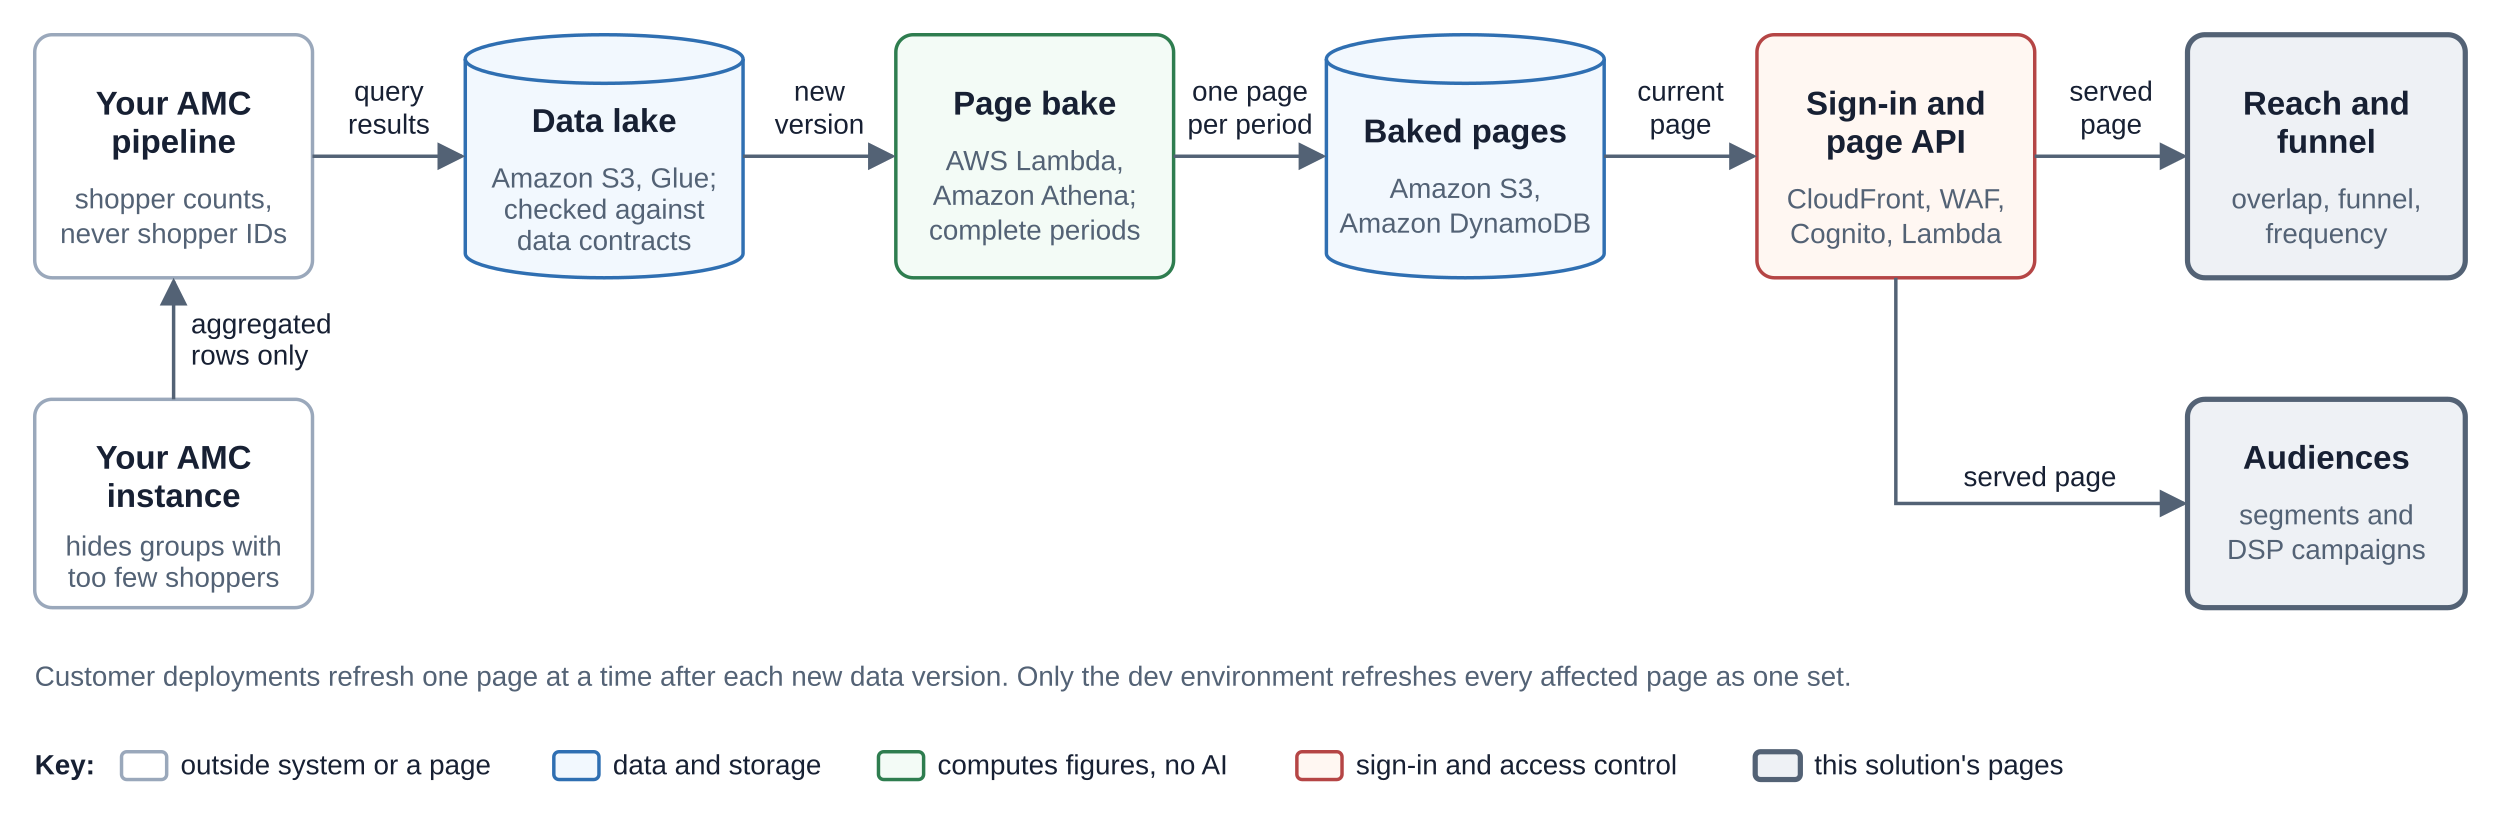
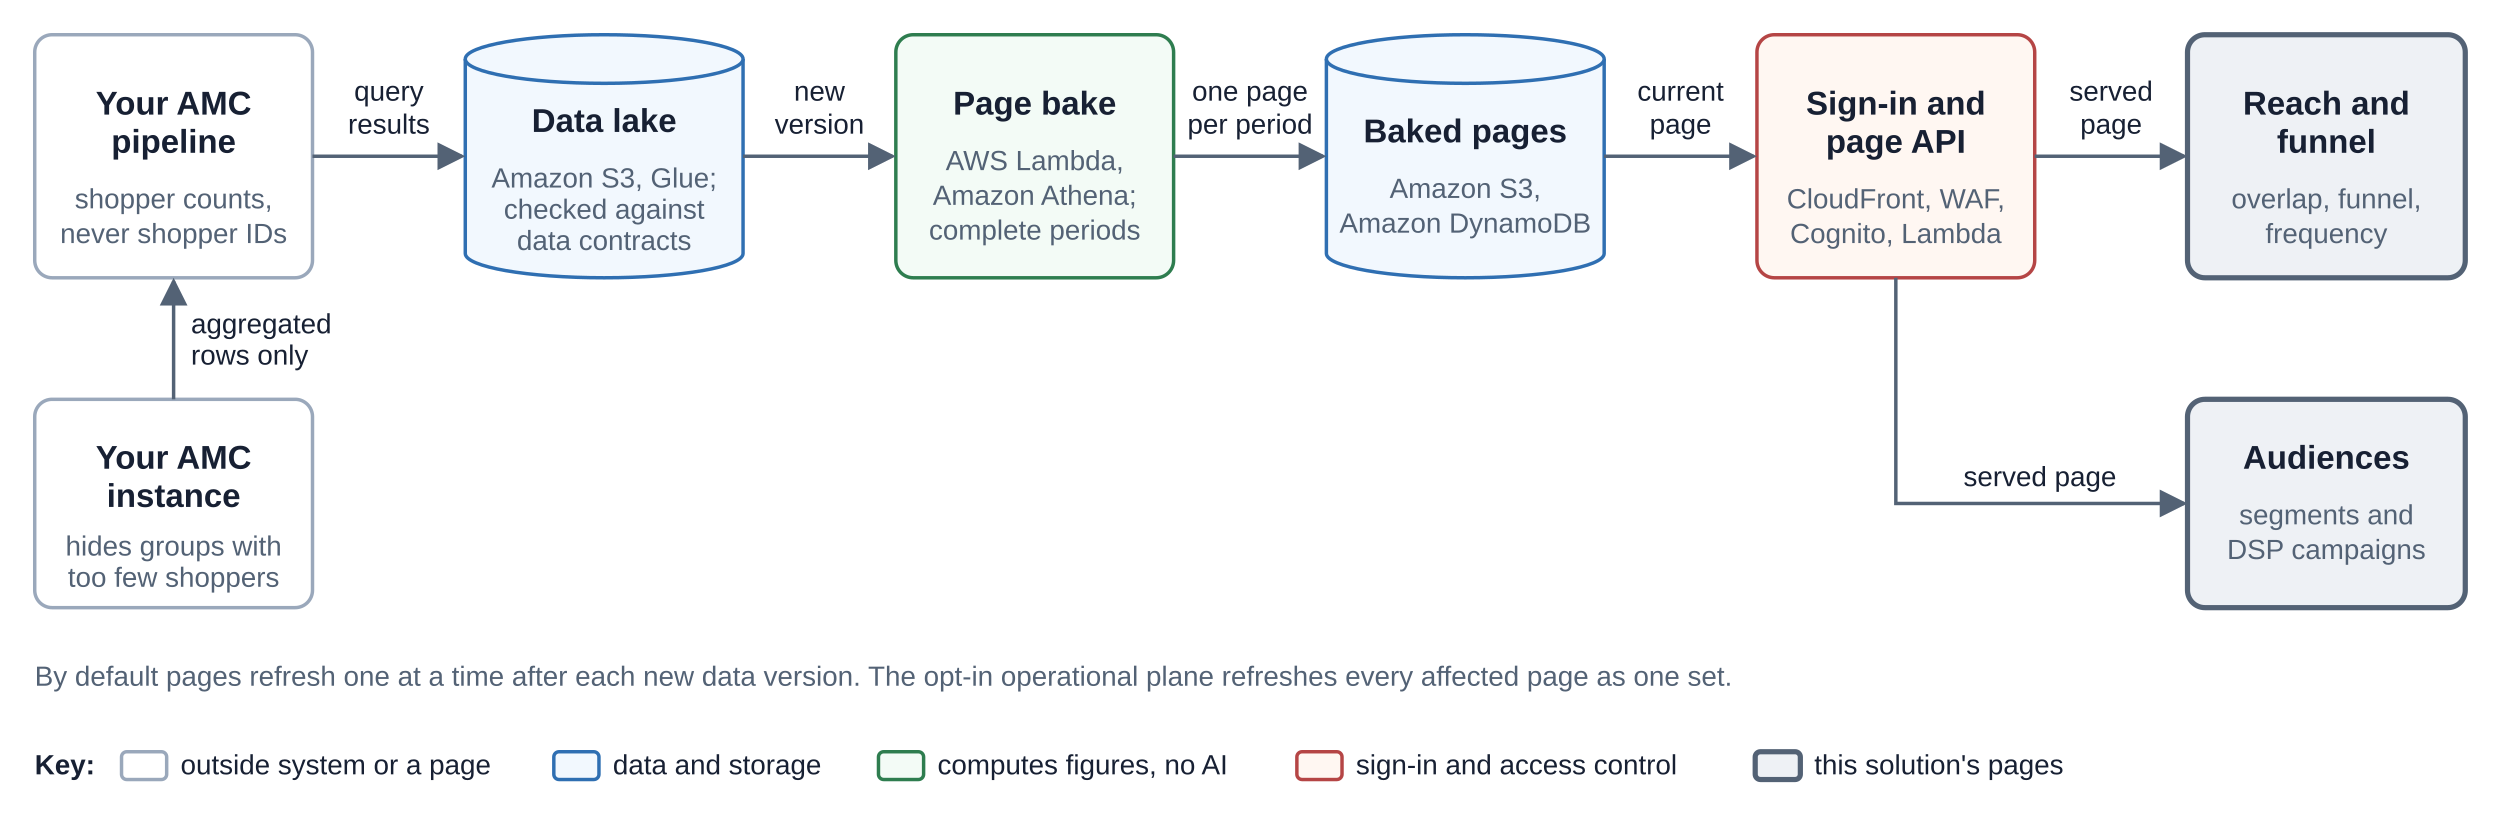
<svg xmlns="http://www.w3.org/2000/svg" viewBox="0 130 1440 470" role="img" focusable="false" aria-labelledby="reach-flow-title reach-flow-desc">
  <defs>
    <marker id="reach-flow-arrow" markerWidth="8" markerHeight="8" refX="7" refY="4" orient="auto">
      <path d="M0 0 L8 4 L0 8 Z" fill="#536275" />
    </marker>
  </defs>
  <rect x="0" y="130" width="1440" height="470" fill="#ffffff" />
  <g stroke-width="2">
    <rect x="20" y="150" width="160" height="140" rx="10" fill="#ffffff" stroke="#9aa8bb" />
    <path d="M268 164 V276 A80 14 0 0 0 428 276 V164" fill="#f2f8fe" stroke="#2f6fb2" />
    <ellipse cx="348" cy="164" rx="80" ry="14" fill="#f2f8fe" stroke="#2f6fb2" />
    <rect x="516" y="150" width="160" height="140" rx="10" fill="#f3fbf6" stroke="#2e7d4f" />
    <path d="M764 164 V276 A80 14 0 0 0 924 276 V164" fill="#f2f8fe" stroke="#2f6fb2" />
    <ellipse cx="844" cy="164" rx="80" ry="14" fill="#f2f8fe" stroke="#2f6fb2" />
    <rect x="1012" y="150" width="160" height="140" rx="10" fill="#fff7f2" stroke="#b54545" />
    <rect x="1260" y="150" width="160" height="140" rx="10" fill="#eef1f5" stroke="#536275" stroke-width="3" />
    <rect x="20" y="360" width="160" height="120" rx="10" fill="#ffffff" stroke="#9aa8bb" />
    <rect x="1260" y="360" width="160" height="120" rx="10" fill="#eef1f5" stroke="#536275" stroke-width="3" />
  </g>
  <g fill="none" stroke="#536275" stroke-width="2" marker-end="url(#reach-flow-arrow)">
    <line x1="180" y1="220" x2="266" y2="220" />
    <line x1="428" y1="220" x2="514" y2="220" />
    <line x1="676" y1="220" x2="762" y2="220" />
    <line x1="924" y1="220" x2="1010" y2="220" />
    <line x1="1172" y1="220" x2="1258" y2="220" />
    <line x1="100" y1="360" x2="100" y2="292" />
    <path d="M1092 290 V420 H1258" />
  </g>
  <g font-family="Arial, sans-serif" fill="#172033" text-anchor="middle">
    <g font-size="19" font-weight="bold">
      <text x="100" y="196">Your AMC</text>
      <text x="100" y="218">pipeline</text>
      <text x="348" y="206">Data lake</text>
      <text x="596" y="196">Page bake</text>
      <text x="844" y="212">Baked pages</text>
      <text x="1092" y="196">Sign-in and</text>
      <text x="1092" y="218">page API</text>
      <text x="1340" y="196">Reach and</text>
      <text x="1340" y="218">funnel</text>
      <text x="100" y="400">Your AMC</text>
      <text x="100" y="422">instance</text>
      <text x="1340" y="400">Audiences</text>
    </g>
    <g font-size="16" fill="#536275">
      <text x="100" y="250">shopper counts,</text>
      <text x="100" y="270">never shopper IDs</text>
      <text x="348" y="238">Amazon S3, Glue;</text>
      <text x="348" y="256">checked against</text>
      <text x="348" y="274">data contracts</text>
      <text x="596" y="228">AWS Lambda,</text>
      <text x="596" y="248">Amazon Athena;</text>
      <text x="596" y="268">complete periods</text>
      <text x="844" y="244">Amazon S3,</text>
      <text x="844" y="264">Amazon DynamoDB</text>
      <text x="1092" y="250">CloudFront, WAF,</text>
      <text x="1092" y="270">Cognito, Lambda</text>
      <text x="1340" y="250">overlap, funnel,</text>
      <text x="1340" y="270">frequency</text>
      <text x="100" y="450">hides groups with</text>
      <text x="100" y="468">too few shoppers</text>
      <text x="1340" y="432">segments and</text>
      <text x="1340" y="452">DSP campaigns</text>
    </g>
    <g font-size="16">
      <text x="224" y="188">query</text>
      <text x="224" y="207">results</text>
      <text x="472" y="188">new</text>
      <text x="472" y="207">version</text>
      <text x="720" y="188">one page</text>
      <text x="720" y="207">per period</text>
      <text x="968" y="188">current</text>
      <text x="968" y="207">page</text>
      <text x="1216" y="188">served</text>
      <text x="1216" y="207">page</text>
      <text x="110" y="322" text-anchor="start">aggregated</text>
      <text x="110" y="340" text-anchor="start">rows only</text>
      <text x="1175" y="410">served page</text>
    </g>
-     <text x="20" y="525" font-size="16" fill="#536275" text-anchor="start">Customer deployments refresh one page at a time after each new data version. Only the dev environment refreshes every affected page as one set.</text>
+     <text x="20" y="525" font-size="16" fill="#536275" text-anchor="start">By default pages refresh one at a time after each new data version. The opt-in operational plane refreshes every affected page as one set.</text>
  </g>
  <g font-family="Arial, sans-serif" font-size="16" fill="#172033" stroke-width="2">
    <text x="20" y="576" font-weight="bold">Key:</text>
    <rect x="70" y="563" width="26" height="16" rx="3" fill="#ffffff" stroke="#9aa8bb" />
    <text x="104" y="576">outside system or a page</text>
    <rect x="319" y="563" width="26" height="16" rx="3" fill="#f2f8fe" stroke="#2f6fb2" />
    <text x="353" y="576">data and storage</text>
    <rect x="506" y="563" width="26" height="16" rx="3" fill="#f3fbf6" stroke="#2e7d4f" />
    <text x="540" y="576">computes figures, no AI</text>
    <rect x="747" y="563" width="26" height="16" rx="3" fill="#fff7f2" stroke="#b54545" />
    <text x="781" y="576">sign-in and access control</text>
    <rect x="1011" y="563" width="26" height="16" rx="3" fill="#eef1f5" stroke="#536275" stroke-width="3" />
    <text x="1045" y="576">this solution's pages</text>
  </g>
</svg>
